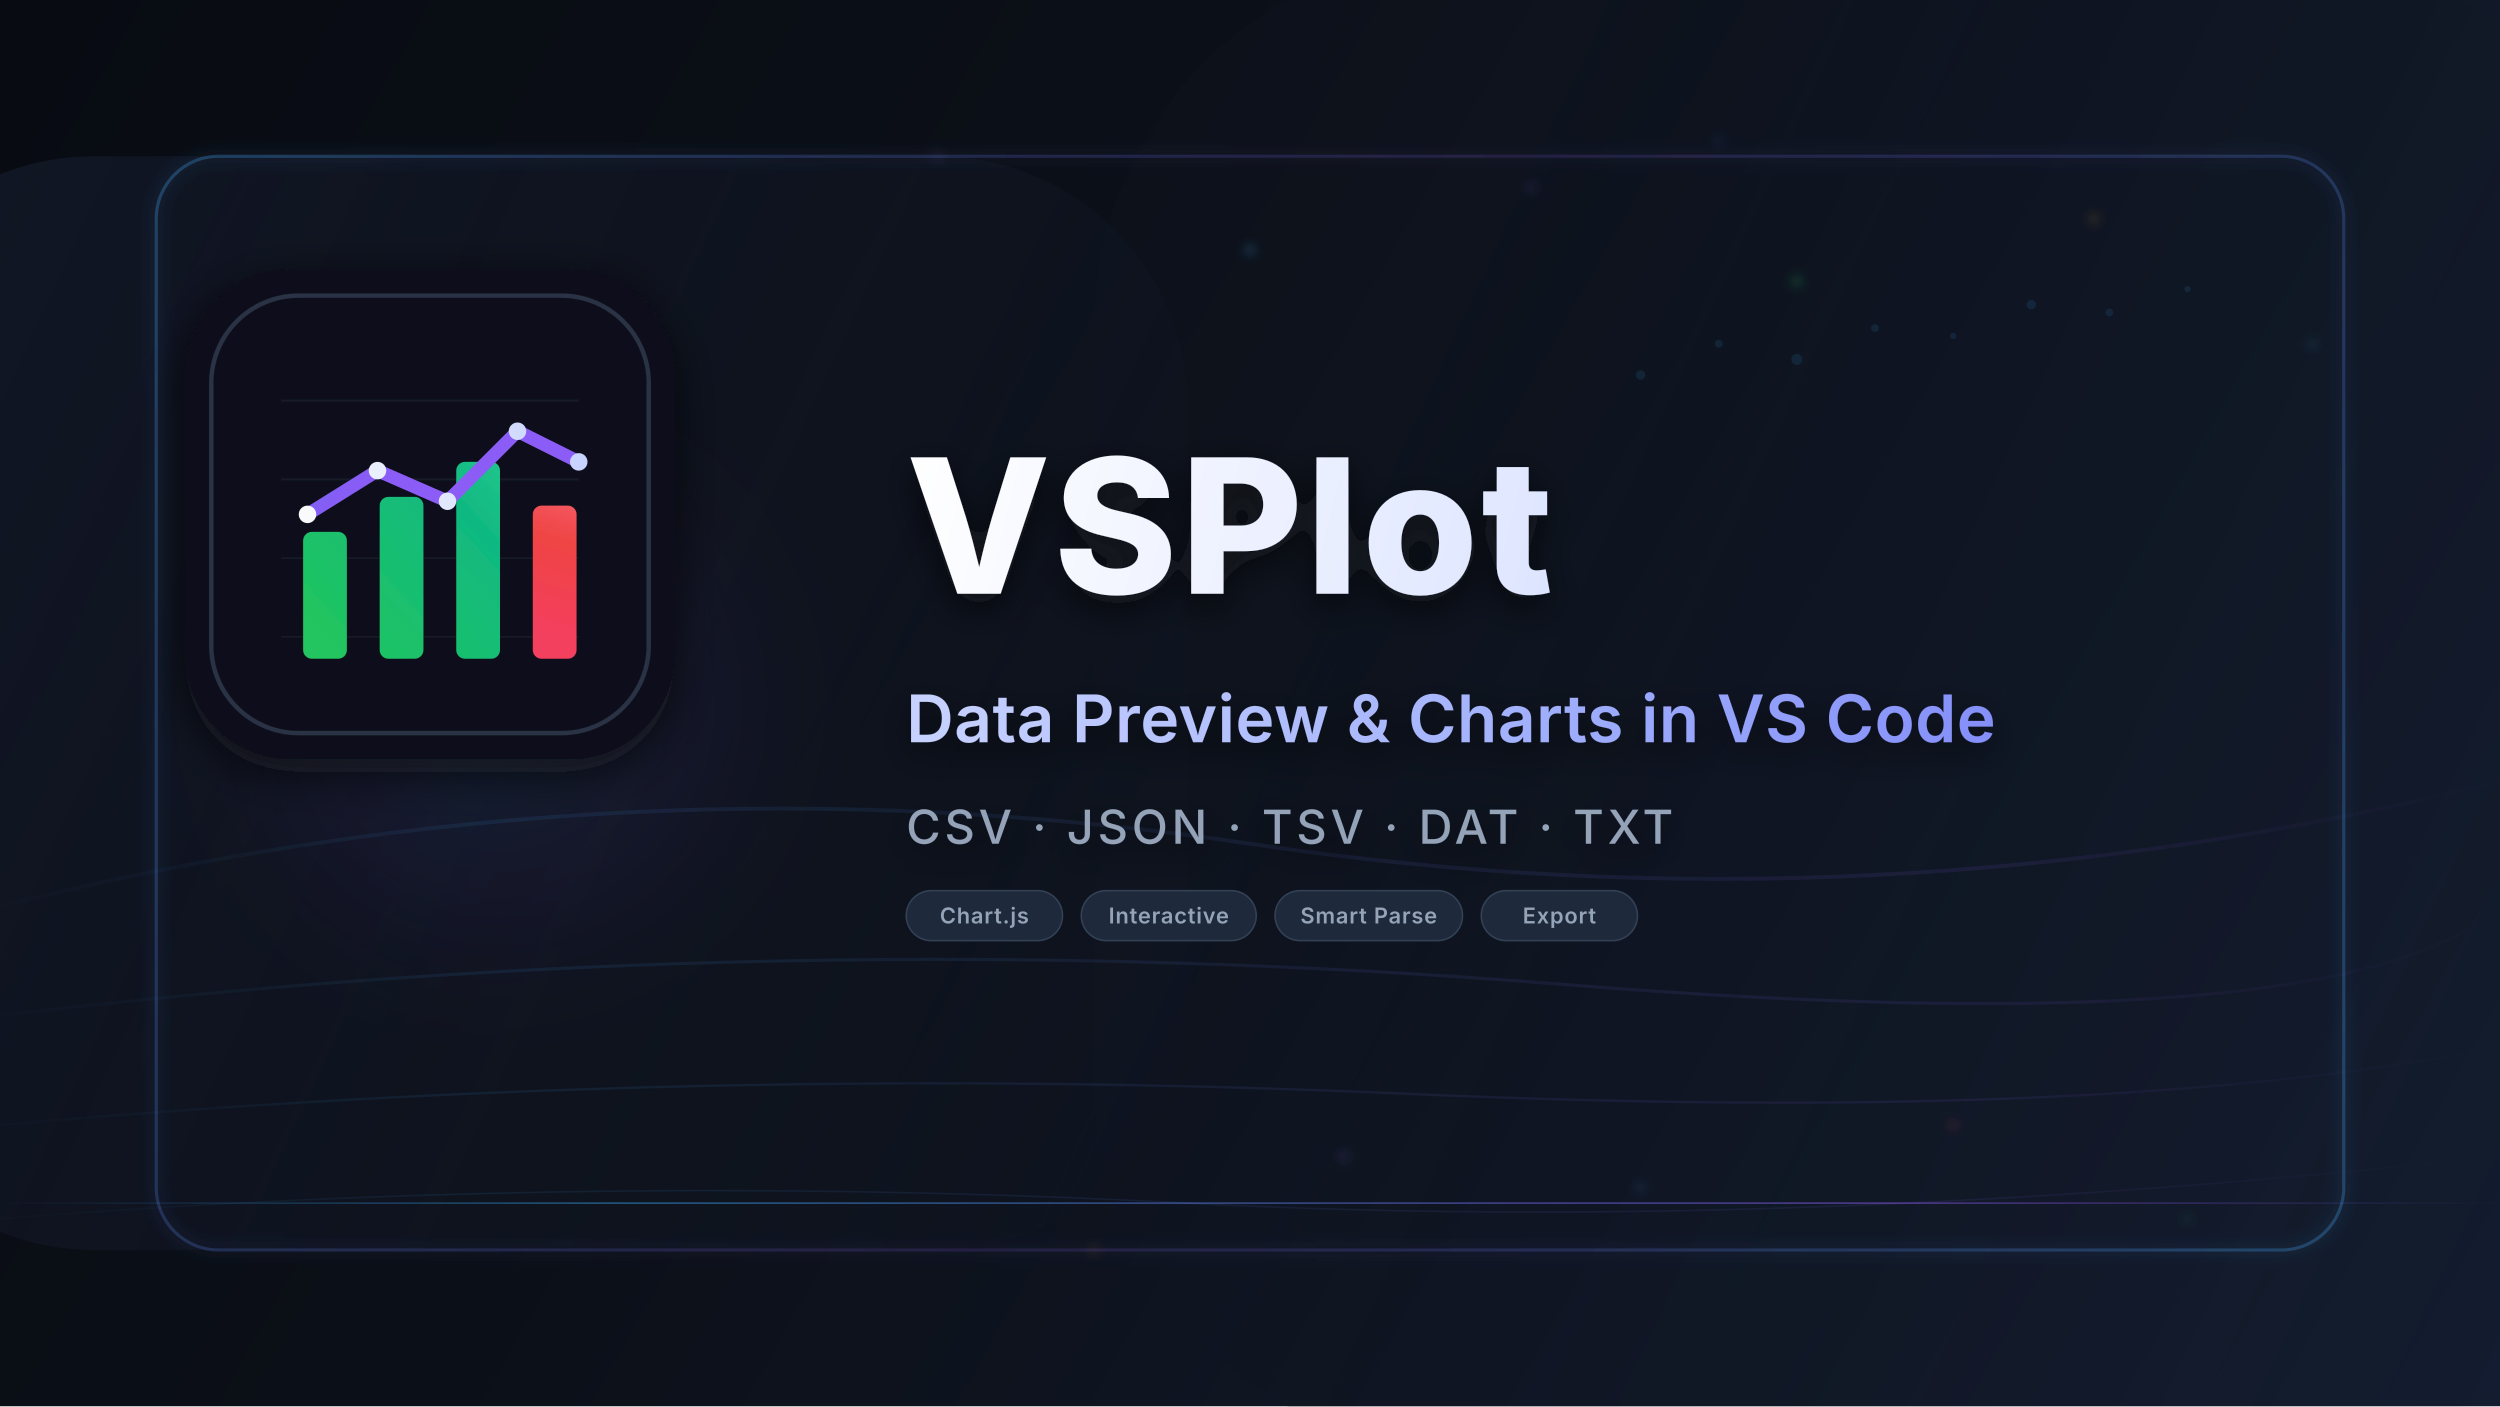
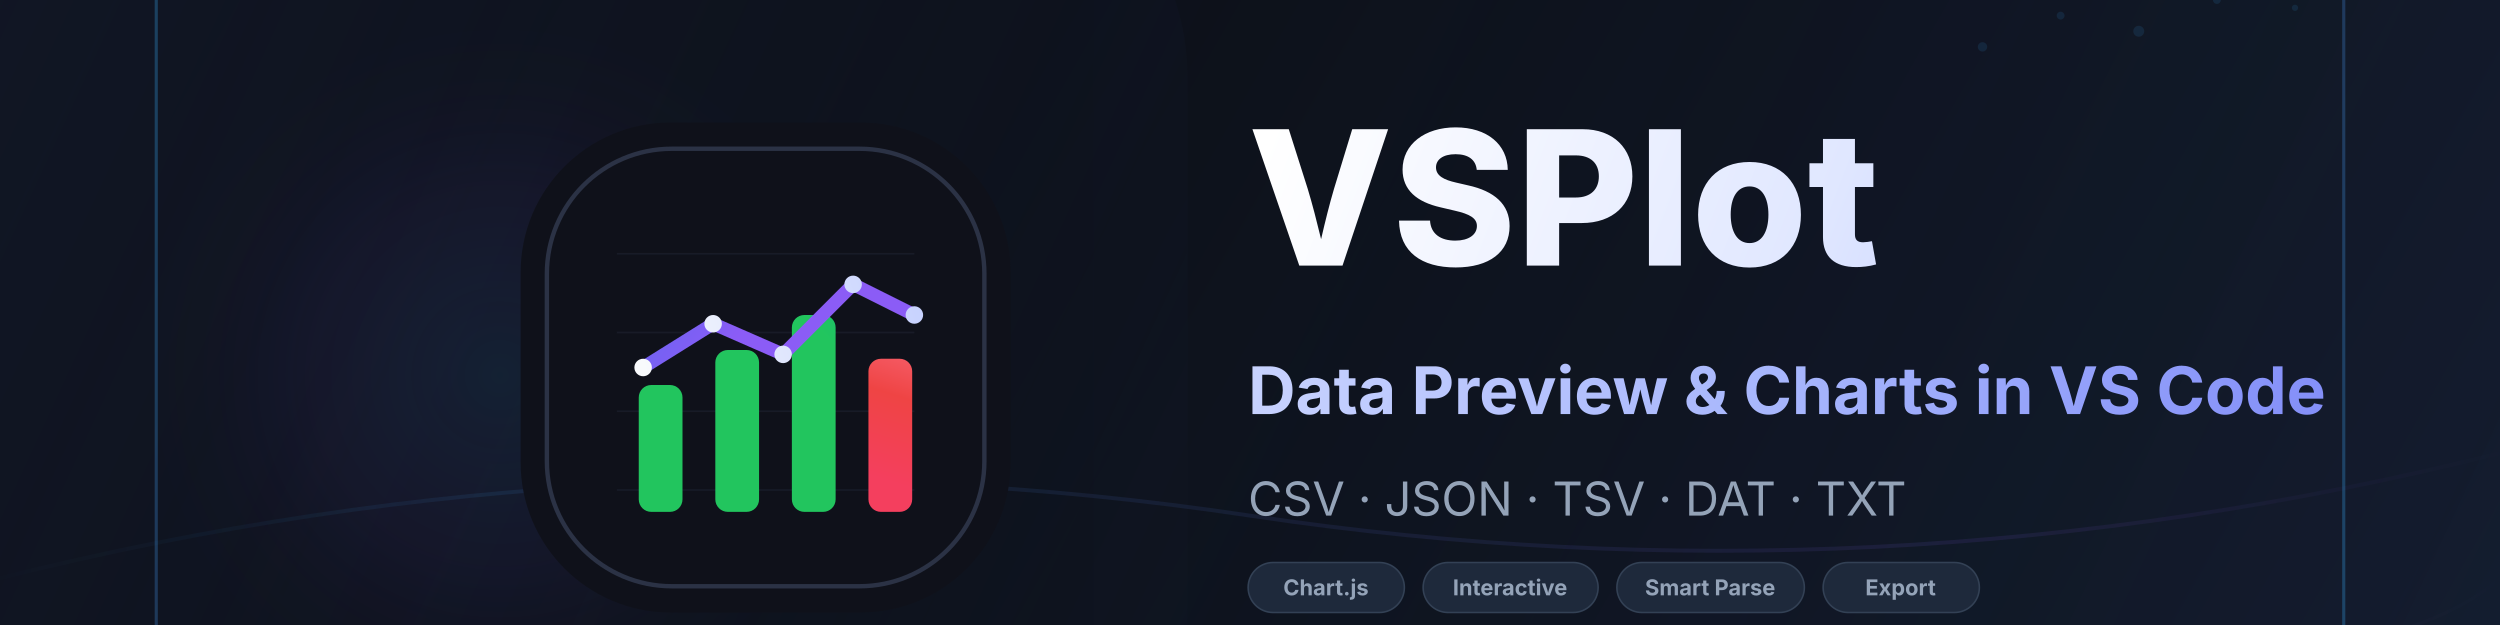
- <svg xmlns="http://www.w3.org/2000/svg" width="1600" height="900" viewBox="0 0 1600 900" fill="none">
+ <svg xmlns="http://www.w3.org/2000/svg" width="1600" height="400" viewBox="100 240 1600 400" version="1.1">
  <defs>
-     <linearGradient id="bg" x1="0" y1="0" x2="1600" y2="900" gradientUnits="userSpaceOnUse">
-       <stop stop-color="#080B12" />
-       <stop offset="0.35" stop-color="#0B0F17" />
-       <stop offset="1" stop-color="#141D30" />
-     </linearGradient>
-     <linearGradient id="bgBand" x1="-160" y1="0" x2="1780" y2="900" gradientUnits="userSpaceOnUse">
-       <stop stop-color="#141A2B" stop-opacity="0.85" />
-       <stop offset="1" stop-color="#0B0F17" stop-opacity="0" />
-     </linearGradient>
-     <linearGradient id="accentLine" x1="0" y1="0" x2="1600" y2="0" gradientUnits="userSpaceOnUse">
-       <stop stop-color="#36A2EB" stop-opacity="0" />
-       <stop offset="0.25" stop-color="#36A2EB" stop-opacity="0.5" />
-       <stop offset="0.75" stop-color="#8B5CF6" stop-opacity="0.5" />
-       <stop offset="1" stop-color="#8B5CF6" stop-opacity="0" />
-     </linearGradient>
-     <linearGradient id="curvePath" x1="0" y1="400" x2="1600" y2="550" gradientUnits="userSpaceOnUse">
-       <stop stop-color="#36A2EB" stop-opacity="0" />
-       <stop offset="0.2" stop-color="#36A2EB" stop-opacity="0.1" />
-       <stop offset="0.8" stop-color="#8B5CF6" stop-opacity="0.1" />
-       <stop offset="1" stop-color="#8B5CF6" stop-opacity="0" />
-     </linearGradient>
-     <linearGradient id="accent" x1="0" y1="0" x2="240" y2="180" gradientUnits="userSpaceOnUse">
-       <stop stop-color="#36A2EB" />
-       <stop offset="0.5" stop-color="#6366F1" />
-       <stop offset="1" stop-color="#8B5CF6" />
-     </linearGradient>
-     <linearGradient id="bars" x1="0" y1="200" x2="220" y2="0" gradientUnits="userSpaceOnUse">
-       <stop stop-color="#22C55E" />
-       <stop offset="0.6" stop-color="#10B981" />
-       <stop offset="1" stop-color="#34D399" />
-     </linearGradient>
-     <linearGradient id="barsRed" x1="350" y1="360" x2="400" y2="200" gradientUnits="userSpaceOnUse">
-       <stop stop-color="#F43F5E" />
-       <stop offset="0.5" stop-color="#EF4444" />
-       <stop offset="1" stop-color="#FB7185" />
-     </linearGradient>
-     <linearGradient id="titleGrad" x1="580" y1="280" x2="1350" y2="470" gradientUnits="userSpaceOnUse">
-       <stop stop-color="#FFFFFF" />
-       <stop offset="0.5" stop-color="#E0E7FF" />
-       <stop offset="1" stop-color="#A5B4FC" />
-     </linearGradient>
-     <linearGradient id="subGrad" x1="580" y1="430" x2="1300" y2="520" gradientUnits="userSpaceOnUse">
-       <stop stop-color="#C7D2FE" />
-       <stop offset="0.5" stop-color="#A5B4FC" />
-       <stop offset="1" stop-color="#818CF8" />
-     </linearGradient>
-     <linearGradient id="frameBorder" x1="100" y1="100" x2="1500" y2="800" gradientUnits="userSpaceOnUse">
-       <stop stop-color="#36A2EB" stop-opacity="0.3" />
-       <stop offset="0.5" stop-color="#8B5CF6" stop-opacity="0.15" />
-       <stop offset="1" stop-color="#36A2EB" stop-opacity="0.3" />
-     </linearGradient>
-     <linearGradient id="dotGrad" x1="144" y1="256" x2="392" y2="180" gradientUnits="userSpaceOnUse">
-       <stop stop-color="#F8FAFC" />
-       <stop offset="1" stop-color="#C7D2FE" />
-     </linearGradient>
-     <filter id="logoShadow" x="-50%" y="-50%" width="200%" height="200%">
-       <feDropShadow dx="0" dy="12" stdDeviation="22" flood-color="#0B0F17" flood-opacity="0.7" />
-     </filter>
-     <filter id="textShadow" x="-40%" y="-40%" width="180%" height="180%">
-       <feDropShadow dx="0" dy="8" stdDeviation="12" flood-color="#0B0F17" flood-opacity="0.7" />
-     </filter>
-     <filter id="particleGlow" x="-100%" y="-100%" width="300%" height="300%">
-       <feGaussianBlur stdDeviation="3.5" />
-     </filter>
-     <filter id="frameGlow" x="-10%" y="-10%" width="120%" height="120%">
-       <feGaussianBlur stdDeviation="5" result="blur" />
-       <feMerge>
-         <feMergeNode in="blur" />
-         <feMergeNode in="SourceGraphic" />
-       </feMerge>
-     </filter>
-     <radialGradient id="logoBackGlow" cx="0.5" cy="0.5" r="0.5">
-       <stop offset="0" stop-color="#36A2EB" stop-opacity="0.1" />
-       <stop offset="0.5" stop-color="#8B5CF6" stop-opacity="0.05" />
-       <stop offset="1" stop-color="#0B0F17" stop-opacity="0" />
+     <linearGradient x1="0%" y1="34.18%" x2="100%" y2="65.82%" id="linearGradient-01gtqs9iq6-1">
+       <stop stop-color="#080B12" offset="0%" />
+       <stop stop-color="#0B0F17" offset="35%" />
+       <stop stop-color="#141D30" offset="100%" />
+     </linearGradient>
+     <linearGradient x1="-6.977%" y1="7.409%" x2="218.605%" y2="92.591%" id="linearGradient-01gtqs9iq6-2">
+       <stop stop-color="#141A2B" stop-opacity="0.85" offset="0%" />
+       <stop stop-color="#0B0F17" stop-opacity="0" offset="100%" />
+     </linearGradient>
+     <linearGradient x1="-86%" y1="6.8%" x2="108%" y2="93.2%" id="linearGradient-01gtqs9iq6-3">
+       <stop stop-color="#141A2B" stop-opacity="0.85" offset="0%" />
+       <stop stop-color="#0B0F17" stop-opacity="0" offset="100%" />
+     </linearGradient>
+     <linearGradient x1="0%" y1="49.562%" x2="100%" y2="50.031%" id="linearGradient-01gtqs9iq6-4">
+       <stop stop-color="#36A2EB" stop-opacity="0" offset="0%" />
+       <stop stop-color="#36A2EB" stop-opacity="0.1" offset="20%" />
+       <stop stop-color="#8B5CF6" stop-opacity="0.1" offset="80%" />
+       <stop stop-color="#8B5CF6" stop-opacity="0" offset="100%" />
+     </linearGradient>
+     <linearGradient x1="0%" y1="49.412%" x2="100%" y2="49.822%" id="linearGradient-01gtqs9iq6-5">
+       <stop stop-color="#36A2EB" stop-opacity="0" offset="0%" />
+       <stop stop-color="#36A2EB" stop-opacity="0.1" offset="20%" />
+       <stop stop-color="#8B5CF6" stop-opacity="0.1" offset="80%" />
+       <stop stop-color="#8B5CF6" stop-opacity="0" offset="100%" />
+     </linearGradient>
+     <linearGradient x1="0%" y1="49.424%" x2="100%" y2="49.717%" id="linearGradient-01gtqs9iq6-6">
+       <stop stop-color="#36A2EB" stop-opacity="0" offset="0%" />
+       <stop stop-color="#36A2EB" stop-opacity="0.1" offset="20%" />
+       <stop stop-color="#8B5CF6" stop-opacity="0.1" offset="80%" />
+       <stop stop-color="#8B5CF6" stop-opacity="0" offset="100%" />
+     </linearGradient>
+     <linearGradient x1="0%" y1="49.438%" x2="100%" y2="49.672%" id="linearGradient-01gtqs9iq6-7">
+       <stop stop-color="#36A2EB" stop-opacity="0" offset="0%" />
+       <stop stop-color="#36A2EB" stop-opacity="0.1" offset="20%" />
+       <stop stop-color="#8B5CF6" stop-opacity="0.1" offset="80%" />
+       <stop stop-color="#8B5CF6" stop-opacity="0" offset="100%" />
+     </linearGradient>
+     <linearGradient x1="0%" y1="-76950%" x2="100%" y2="-76950%" id="linearGradient-01gtqs9iq6-8">
+       <stop stop-color="#36A2EB" stop-opacity="0" offset="0%" />
+       <stop stop-color="#36A2EB" stop-opacity="0.5" offset="25%" />
+       <stop stop-color="#8B5CF6" stop-opacity="0.5" offset="75%" />
+       <stop stop-color="#8B5CF6" stop-opacity="0" offset="100%" />
+     </linearGradient>
+     <radialGradient cx="50%" cy="50%" fx="50%" fy="50%" r="50%" id="radialGradient-01gtqs9iq6-9">
+       <stop stop-color="#36A2EB" stop-opacity="0.1" offset="0%" />
+       <stop stop-color="#8B5CF6" stop-opacity="0.05" offset="50%" />
+       <stop stop-color="#0B0F17" stop-opacity="0" offset="100%" />
    </radialGradient>
+     <linearGradient x1="2.438%" y1="-62.069%" x2="67.836%" y2="-234.483%" id="linearGradient-01gtqs9iq6-10">
+       <stop stop-color="#22C55E" offset="0%" />
+       <stop stop-color="#10B981" offset="60%" />
+       <stop stop-color="#34D399" offset="100%" />
+     </linearGradient>
+     <linearGradient x1="7.999%" y1="-27.027%" x2="48.174%" y2="-162.162%" id="linearGradient-01gtqs9iq6-11">
+       <stop stop-color="#22C55E" offset="0%" />
+       <stop stop-color="#10B981" offset="60%" />
+       <stop stop-color="#34D399" offset="100%" />
+     </linearGradient>
+     <linearGradient x1="12.963%" y1="-4.444%" x2="40.123%" y2="-115.556%" id="linearGradient-01gtqs9iq6-12">
+       <stop stop-color="#22C55E" offset="0%" />
+       <stop stop-color="#10B981" offset="60%" />
+       <stop stop-color="#34D399" offset="100%" />
+     </linearGradient>
+     <linearGradient x1="45.918%" y1="80%" x2="56.122%" y2="-34.286%" id="linearGradient-01gtqs9iq6-13">
+       <stop stop-color="#F43F5E" offset="0%" />
+       <stop stop-color="#EF4444" offset="50%" />
+       <stop stop-color="#FB7185" offset="100%" />
+     </linearGradient>
+     <linearGradient x1="-58.065%" y1="23.062%" x2="38.71%" y2="45.304%" id="linearGradient-01gtqs9iq6-14">
+       <stop stop-color="#36A2EB" offset="0%" />
+       <stop stop-color="#6366F1" offset="50%" />
+       <stop stop-color="#8B5CF6" offset="100%" />
+     </linearGradient>
+     <linearGradient x1="50%" y1="50%" x2="1600%" y2="-425%" id="linearGradient-01gtqs9iq6-15">
+       <stop stop-color="#F8FAFC" offset="0%" />
+       <stop stop-color="#C7D2FE" offset="100%" />
+     </linearGradient>
+     <linearGradient x1="-350%" y1="300%" x2="1200%" y2="-175%" id="linearGradient-01gtqs9iq6-16">
+       <stop stop-color="#F8FAFC" offset="0%" />
+       <stop stop-color="#C7D2FE" offset="100%" />
+     </linearGradient>
+     <linearGradient x1="-750%" y1="125%" x2="800%" y2="-350%" id="linearGradient-01gtqs9iq6-17">
+       <stop stop-color="#F8FAFC" offset="0%" />
+       <stop stop-color="#C7D2FE" offset="100%" />
+     </linearGradient>
+     <linearGradient x1="-1150%" y1="525%" x2="400%" y2="50%" id="linearGradient-01gtqs9iq6-18">
+       <stop stop-color="#F8FAFC" offset="0%" />
+       <stop stop-color="#C7D2FE" offset="100%" />
+     </linearGradient>
+     <linearGradient x1="-1500%" y1="350%" x2="50%" y2="-125%" id="linearGradient-01gtqs9iq6-19">
+       <stop stop-color="#F8FAFC" offset="0%" />
+       <stop stop-color="#C7D2FE" offset="100%" />
+     </linearGradient>
+     <linearGradient x1="0%" y1="35.407%" x2="185.99%" y2="51.48%" id="linearGradient-01gtqs9iq6-20">
+       <stop stop-color="#FFFFFF" offset="0%" />
+       <stop stop-color="#E0E7FF" offset="50%" />
+       <stop stop-color="#A5B4FC" offset="100%" />
+     </linearGradient>
+     <linearGradient x1="0%" y1="49.251%" x2="103.896%" y2="50.207%" id="linearGradient-01gtqs9iq6-21">
+       <stop stop-color="#C7D2FE" offset="0%" />
+       <stop stop-color="#A5B4FC" offset="50%" />
+       <stop stop-color="#818CF8" offset="100%" />
+     </linearGradient>
+     <linearGradient x1="0%" y1="37.5%" x2="100%" y2="62.5%" id="linearGradient-01gtqs9iq6-22">
+       <stop stop-color="#36A2EB" stop-opacity="0.3" offset="0%" />
+       <stop stop-color="#8B5CF6" stop-opacity="0.15" offset="50%" />
+       <stop stop-color="#36A2EB" stop-opacity="0.3" offset="100%" />
+     </linearGradient>
  </defs>
-   <rect width="1600" height="900" fill="url(#bg)" />
-   <rect x="-100" y="100" width="860" height="700" rx="160" fill="url(#bgBand)" />
-   <rect x="700" y="-30" width="1000" height="960" rx="240" fill="url(#bgBand)" opacity="0.4" />
-   <path d="M0 580 Q400 480 800 540 T1600 500" stroke="url(#curvePath)" stroke-width="2.5" fill="none" />
-   <path d="M0 650 Q500 590 1000 630 T1600 580" stroke="url(#curvePath)" stroke-width="2" fill="none" />
-   <path d="M0 720 Q450 680 900 700 T1600 670" stroke="url(#curvePath)" stroke-width="1.5" fill="none" />
-   <path d="M0 780 Q380 750 760 770 T1600 740" stroke="url(#curvePath)" stroke-width="1" fill="none" />
-   <g filter="url(#particleGlow)">
-     <circle cx="800" cy="160" r="2.5" fill="#36A2EB" opacity="0.5" />
-     <circle cx="980" cy="120" r="2" fill="#8B5CF6" opacity="0.4" />
-     <circle cx="1150" cy="180" r="3" fill="#22C55E" opacity="0.35" />
-     <circle cx="1340" cy="140" r="2" fill="#FBBF24" opacity="0.45" />
-     <circle cx="860" cy="740" r="2.5" fill="#8B5CF6" opacity="0.3" />
-     <circle cx="1050" cy="760" r="2" fill="#36A2EB" opacity="0.35" />
-     <circle cx="1250" cy="720" r="2.5" fill="#F43F5E" opacity="0.3" />
-     <circle cx="1400" cy="780" r="2" fill="#22C55E" opacity="0.3" />
-     <circle cx="600" cy="100" r="2" fill="#A78BFA" opacity="0.3" />
-     <circle cx="1480" cy="220" r="2.5" fill="#36A2EB" opacity="0.25" />
-     <circle cx="700" cy="800" r="2" fill="#FBBF24" opacity="0.25" />
-     <circle cx="1100" cy="90" r="1.8" fill="#36A2EB" opacity="0.3" />
-   </g>
-   <g opacity="0.12">
-     <circle cx="1050" cy="240" r="3" fill="#36A2EB" />
-     <circle cx="1100" cy="220" r="2.5" fill="#36A2EB" />
-     <circle cx="1150" cy="230" r="3.5" fill="#36A2EB" />
-     <circle cx="1200" cy="210" r="2.5" fill="#36A2EB" />
-     <circle cx="1250" cy="215" r="2" fill="#36A2EB" />
-     <circle cx="1300" cy="195" r="3" fill="#36A2EB" />
-     <circle cx="1350" cy="200" r="2.5" fill="#36A2EB" />
-     <circle cx="1400" cy="185" r="2" fill="#36A2EB" />
-   </g>
-   <line x1="0" y1="770" x2="1600" y2="770" stroke="url(#accentLine)" stroke-width="1" />
-   <ellipse cx="320" cy="450" rx="240" ry="240" fill="url(#logoBackGlow)" />
-   <g filter="url(#logoShadow)" transform="translate(96 150) scale(0.7)">
-     <rect x="32" y="32" width="448" height="448" rx="96" fill="#0F111A" />
-     <rect x="56" y="56" width="400" height="400" rx="80" stroke="#2B3245" stroke-width="4" />
-     <g opacity="0.3" stroke="#2B3245" stroke-width="1.5">
-       <line x1="120" y1="152" x2="392" y2="152" />
-       <line x1="120" y1="224" x2="392" y2="224" />
-       <line x1="120" y1="296" x2="392" y2="296" />
-       <line x1="120" y1="368" x2="392" y2="368" />
-     </g>
-     <g fill="url(#bars)">
-       <rect x="140" y="272" width="40" height="116" rx="8" />
-       <rect x="210" y="240" width="40" height="148" rx="8" />
-       <rect x="280" y="208" width="40" height="180" rx="8" />
-       <rect x="350" y="248" width="40" height="140" rx="8" fill="url(#barsRed)" />
-     </g>
-     <path d="M144 256 L208 216 L272 244 L336 180 L392 208" stroke="url(#accent)" stroke-width="12" stroke-linecap="round" stroke-linejoin="round" />
-     <g fill="url(#dotGrad)">
-       <circle cx="144" cy="256" r="8" />
-       <circle cx="208" cy="216" r="8" />
-       <circle cx="272" cy="244" r="8" />
-       <circle cx="336" cy="180" r="8" />
-       <circle cx="392" cy="208" r="8" />
+   <g id="Page-1" stroke="none" stroke-width="1" fill="none" fill-rule="evenodd">
+     <g id="banner">
+       <rect id="Rectangle" fill="url(#linearGradient-01gtqs9iq6-1)" fill-rule="nonzero" x="100" y="30" width="1600" height="900" />
+       <rect id="Rectangle" fill="url(#linearGradient-01gtqs9iq6-2)" fill-rule="nonzero" x="0" y="130" width="860" height="700" rx="160" />
+       <rect id="Rectangle" fill="url(#linearGradient-01gtqs9iq6-3)" fill-rule="nonzero" opacity="0.4" x="800" y="0" width="1000" height="960" rx="240" />
+       <path d="M100,610 C366.667,543.333 633.333,530 900,570 C1166.667,610 1433.333,596.667 1700,530" id="Path" stroke="url(#linearGradient-01gtqs9iq6-4)" stroke-width="2.5" />
+       <path d="M100,680 C433.333,640 766.667,633.333 1100,660 C1433.333,686.667 1633.333,670 1700,610" id="Path" stroke="url(#linearGradient-01gtqs9iq6-5)" stroke-width="2" />
+       <path d="M100,750 C400,723.333 700,716.667 1000,730 C1300,743.333 1533.333,733.333 1700,700" id="Path" stroke="url(#linearGradient-01gtqs9iq6-6)" stroke-width="1.5" />
+       <path d="M100,810 C353.333,790 606.667,786.667 860,800 C1113.333,813.333 1393.333,803.333 1700,770" id="Path" stroke="url(#linearGradient-01gtqs9iq6-7)" />
+       <g id="Group" transform="translate(916.8, 118.2)" fill-rule="nonzero">
+         <circle id="Oval" fill="#36A2EB" opacity="0.5" cx="202" cy="71.8" r="2.5" />
+         <circle id="Oval" fill="#8B5CF6" opacity="0.4" cx="382" cy="31.8" r="2" />
+         <circle id="Oval" fill="#22C55E" opacity="0.35" cx="552" cy="91.8" r="3" />
+         <circle id="Oval" fill="#FBBF24" opacity="0.45" cx="742" cy="51.8" r="2" />
+         <circle id="Oval" fill="#8B5CF6" opacity="0.3" cx="262" cy="651.8" r="2.5" />
+         <circle id="Oval" fill="#36A2EB" opacity="0.35" cx="452" cy="671.8" r="2" />
+         <circle id="Oval" fill="#F43F5E" opacity="0.3" cx="652" cy="631.8" r="2.5" />
+         <circle id="Oval" fill="#22C55E" opacity="0.3" cx="802" cy="691.8" r="2" />
+         <circle id="Oval" fill="#A78BFA" opacity="0.3" cx="2" cy="11.8" r="2" />
+         <circle id="Oval" fill="#36A2EB" opacity="0.25" cx="882" cy="131.8" r="2.5" />
+         <circle id="Oval" fill="#FBBF24" opacity="0.25" cx="102" cy="711.8" r="2" />
+         <circle id="Oval" fill="#36A2EB" opacity="0.3" cx="502" cy="1.8" r="1.8" />
+       </g>
+       <g id="Group" opacity="0.12" transform="translate(1365.8, 213)" fill="#36A2EB" fill-rule="nonzero">
+         <circle id="Oval" cx="3" cy="57" r="3" />
+         <circle id="Oval" cx="53" cy="37" r="2.5" />
+         <circle id="Oval" cx="103" cy="47" r="3.5" />
+         <circle id="Oval" cx="153" cy="27" r="2.5" />
+         <circle id="Oval" cx="203" cy="32" r="2" />
+         <circle id="Oval" cx="253" cy="12" r="3" />
+         <circle id="Oval" cx="303" cy="17" r="2.5" />
+         <circle id="Oval" cx="353" cy="2" r="2" />
+       </g>
+       <line x1="100" y1="800" x2="1700" y2="800" id="Path" stroke="url(#linearGradient-01gtqs9iq6-8)" />
+       <circle id="Oval" fill="url(#radialGradient-01gtqs9iq6-9)" fill-rule="nonzero" cx="420" cy="480" r="240" />
+       <g id="Group" transform="translate(433.2, 318.4)">
+         <rect id="Rectangle" fill="#0F111A" fill-rule="nonzero" x="0" y="0" width="313.6" height="313.6" rx="96" />
+         <rect id="Rectangle" stroke="#2B3245" stroke-width="2.8" x="16.8" y="16.8" width="280" height="280" rx="80" />
+         <g opacity="0.3" transform="translate(61.6, 83.65)" id="Path" stroke="#2B3245" stroke-width="1.05">
+           <line x1="0" y1="0.35" x2="190.4" y2="0.35" />
+           <line x1="0" y1="50.75" x2="190.4" y2="50.75" />
+           <line x1="0" y1="101.15" x2="190.4" y2="101.15" />
+           <line x1="0" y1="151.55" x2="190.4" y2="151.55" />
+         </g>
+         <g transform="translate(75.6, 123.2)" fill-rule="nonzero" id="Rectangle">
+           <rect fill="url(#linearGradient-01gtqs9iq6-10)" x="0" y="44.8" width="28" height="81.2" rx="8" />
+           <rect fill="url(#linearGradient-01gtqs9iq6-11)" x="49" y="22.4" width="28" height="103.6" rx="8" />
+           <rect fill="url(#linearGradient-01gtqs9iq6-12)" x="98" y="0" width="28" height="126" rx="8" />
+           <rect fill="url(#linearGradient-01gtqs9iq6-13)" x="147" y="28" width="28" height="98" rx="8" />
+         </g>
+         <polyline id="Path" stroke="url(#linearGradient-01gtqs9iq6-14)" stroke-width="8.4" stroke-linecap="round" stroke-linejoin="round" points="78.4 156.8 123.2 128.8 168 148.4 212.8 103.6 252 123.2" />
+         <g transform="translate(72.8, 98)" fill-rule="nonzero" id="Oval">
+           <circle fill="url(#linearGradient-01gtqs9iq6-15)" cx="5.6" cy="58.8" r="5.6" />
+           <circle fill="url(#linearGradient-01gtqs9iq6-16)" cx="50.4" cy="30.8" r="5.6" />
+           <circle fill="url(#linearGradient-01gtqs9iq6-17)" cx="95.2" cy="50.4" r="5.6" />
+           <circle fill="url(#linearGradient-01gtqs9iq6-18)" cx="140" cy="5.6" r="5.6" />
+           <circle fill="url(#linearGradient-01gtqs9iq6-19)" cx="179.2" cy="25.2" r="5.6" />
+         </g>
+       </g>
+       <g id="Group" transform="translate(898.8, 294)" fill-rule="nonzero">
+         <text id="VSPlot" fill="url(#linearGradient-01gtqs9iq6-20)" font-family="Inter-Black, Inter" font-size="120" font-weight="800">
+           <tspan x="0" y="116">VSPlot</tspan>
+         </text>
+         <text id="Data-Preview-&amp;-Charts-in-VS-Code" fill="url(#linearGradient-01gtqs9iq6-21)" font-family="Inter-Bold, Inter" font-size="42" font-weight="bold">
+           <tspan x="0" y="211">Data Preview &amp; Charts in VS Code</tspan>
+         </text>
+         <text id="CSV-·-JSON-·-TSV-·-DAT-·-TXT" fill="#94A3B8" font-family="Inter-Medium, Inter" font-size="30" font-weight="400">
+           <tspan x="0" y="276">CSV · JSON · TSV · DAT · TXT</tspan>
+         </text>
+       </g>
+       <g id="Group" transform="translate(898.8, 600)" fill-rule="nonzero">
+         <rect id="Rectangle" stroke="#334155" fill="#1E293B" x="0" y="0" width="100" height="32" rx="16" />
+         <text id="Chart.js" fill="#94A3B8" font-family="Inter-Bold, Inter" font-size="14" font-weight="bold">
+           <tspan x="22.5" y="21">Chart.js</tspan>
+         </text>
+       </g>
+       <g id="Group" transform="translate(1010.8, 600)" fill-rule="nonzero">
+         <rect id="Rectangle" stroke="#334155" fill="#1E293B" x="0" y="0" width="112" height="32" rx="16" />
+         <text id="Interactive" fill="#94A3B8" font-family="Inter-Bold, Inter" font-size="14" font-weight="bold">
+           <tspan x="19" y="21">Interactive</tspan>
+         </text>
+       </g>
+       <g id="Group" transform="translate(1134.8, 600)" fill-rule="nonzero">
+         <rect id="Rectangle" stroke="#334155" fill="#1E293B" x="0" y="0" width="120" height="32" rx="16" />
+         <text id="Smart-Parse" fill="#94A3B8" font-family="Inter-Bold, Inter" font-size="14" font-weight="bold">
+           <tspan x="18" y="21">Smart Parse</tspan>
+         </text>
+       </g>
+       <g id="Group" transform="translate(1266.8, 600)" fill-rule="nonzero">
+         <rect id="Rectangle" stroke="#334155" fill="#1E293B" x="0" y="0" width="100" height="32" rx="16" />
+         <text id="Export" fill="#94A3B8" font-family="Inter-Bold, Inter" font-size="14" font-weight="bold">
+           <tspan x="27" y="21">Export</tspan>
+         </text>
+       </g>
+       <rect id="Rectangle" stroke="url(#linearGradient-01gtqs9iq6-22)" stroke-width="2" x="200" y="130" width="1400" height="700" rx="40" />
    </g>
  </g>
-   <g filter="url(#textShadow)">
-     <text x="580" y="380" fill="url(#titleGrad)" font-family="Inter, Segoe UI, system-ui, sans-serif" font-size="120" font-weight="800" letter-spacing="2">
-       VSPlot
-     </text>
-     <text x="580" y="475" fill="url(#subGrad)" font-family="Inter, Segoe UI, system-ui, sans-serif" font-size="42" font-weight="600" letter-spacing="0.4">
-       Data Preview &amp; Charts in VS Code
-     </text>
-     <text x="580" y="540" fill="#94A3B8" font-family="Inter, Segoe UI, system-ui, sans-serif" font-size="30" font-weight="500" letter-spacing="2.5">
-       CSV · JSON · TSV · DAT · TXT
-     </text>
-   </g>
-   <g transform="translate(580 570)">
-     <rect width="100" height="32" rx="16" fill="#1E293B" stroke="#334155" stroke-width="1" />
-     <text x="50" y="21" fill="#94A3B8" font-family="Inter, Segoe UI, system-ui, sans-serif" font-size="14" font-weight="600" text-anchor="middle" letter-spacing="0.5">
-       Chart.js
-     </text>
-   </g>
-   <g transform="translate(692 570)">
-     <rect width="112" height="32" rx="16" fill="#1E293B" stroke="#334155" stroke-width="1" />
-     <text x="56" y="21" fill="#94A3B8" font-family="Inter, Segoe UI, system-ui, sans-serif" font-size="14" font-weight="600" text-anchor="middle" letter-spacing="0.5">
-       Interactive
-     </text>
-   </g>
-   <g transform="translate(816 570)">
-     <rect width="120" height="32" rx="16" fill="#1E293B" stroke="#334155" stroke-width="1" />
-     <text x="60" y="21" fill="#94A3B8" font-family="Inter, Segoe UI, system-ui, sans-serif" font-size="14" font-weight="600" text-anchor="middle" letter-spacing="0.5">
-       Smart Parse
-     </text>
-   </g>
-   <g transform="translate(948 570)">
-     <rect width="100" height="32" rx="16" fill="#1E293B" stroke="#334155" stroke-width="1" />
-     <text x="50" y="21" fill="#94A3B8" font-family="Inter, Segoe UI, system-ui, sans-serif" font-size="14" font-weight="600" text-anchor="middle" letter-spacing="0.5">
-       Export
-     </text>
-   </g>
-   <rect x="100" y="100" width="1400" height="700" rx="40" stroke="url(#frameBorder)" stroke-width="2" filter="url(#frameGlow)" />
</svg>
